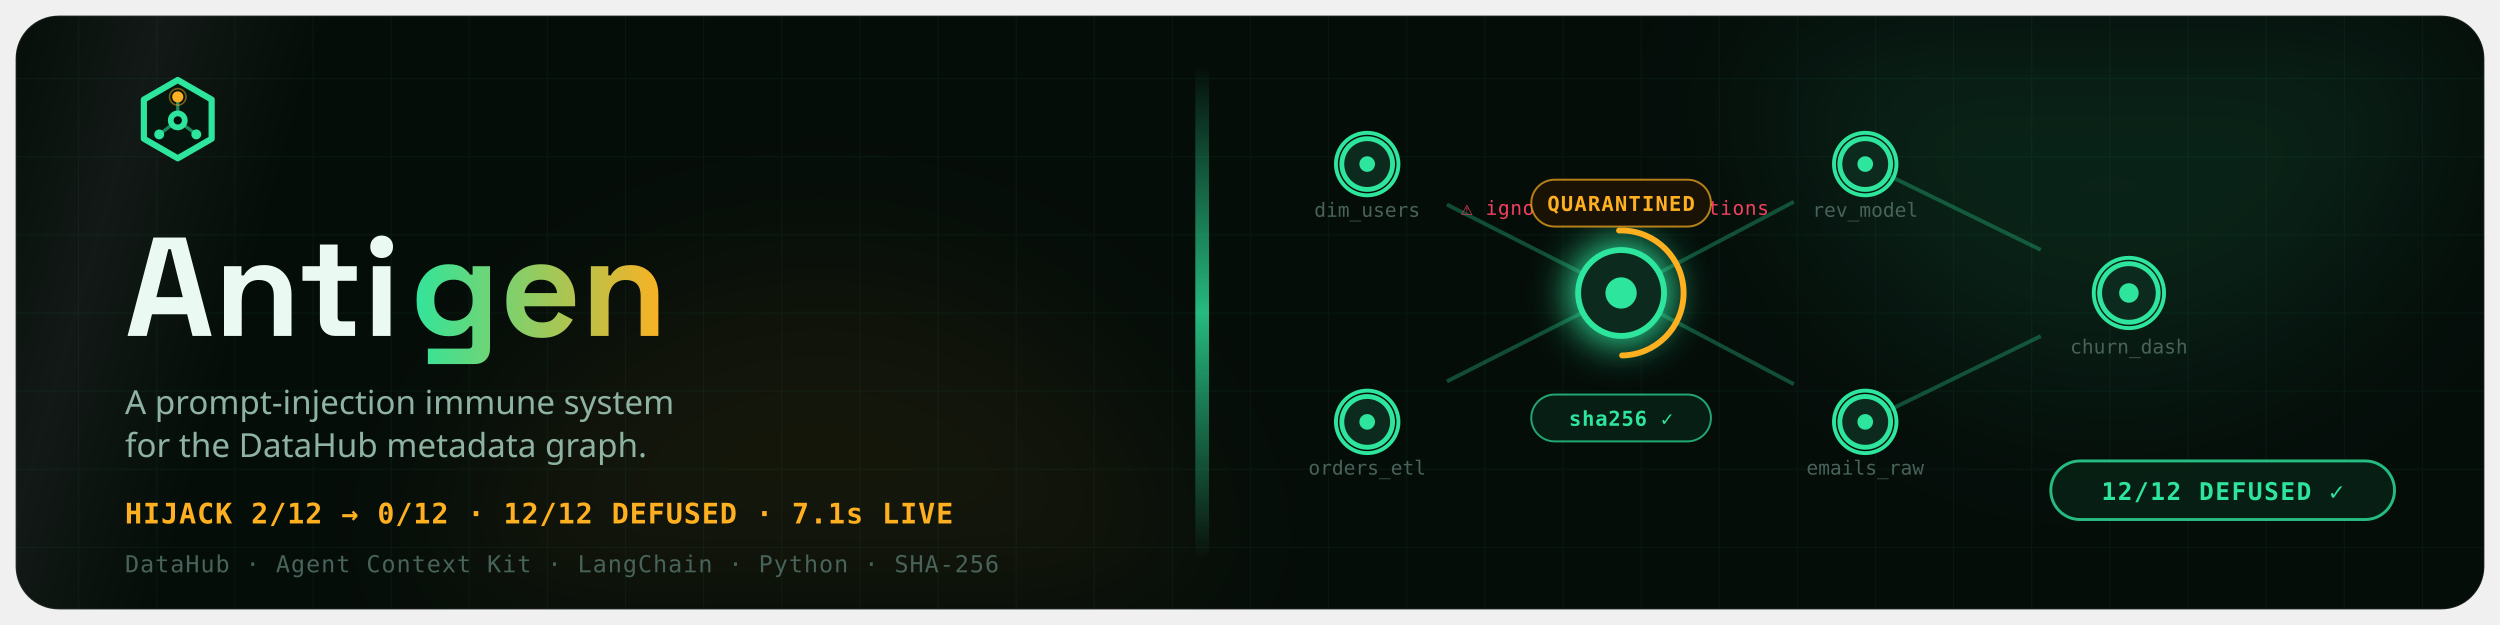
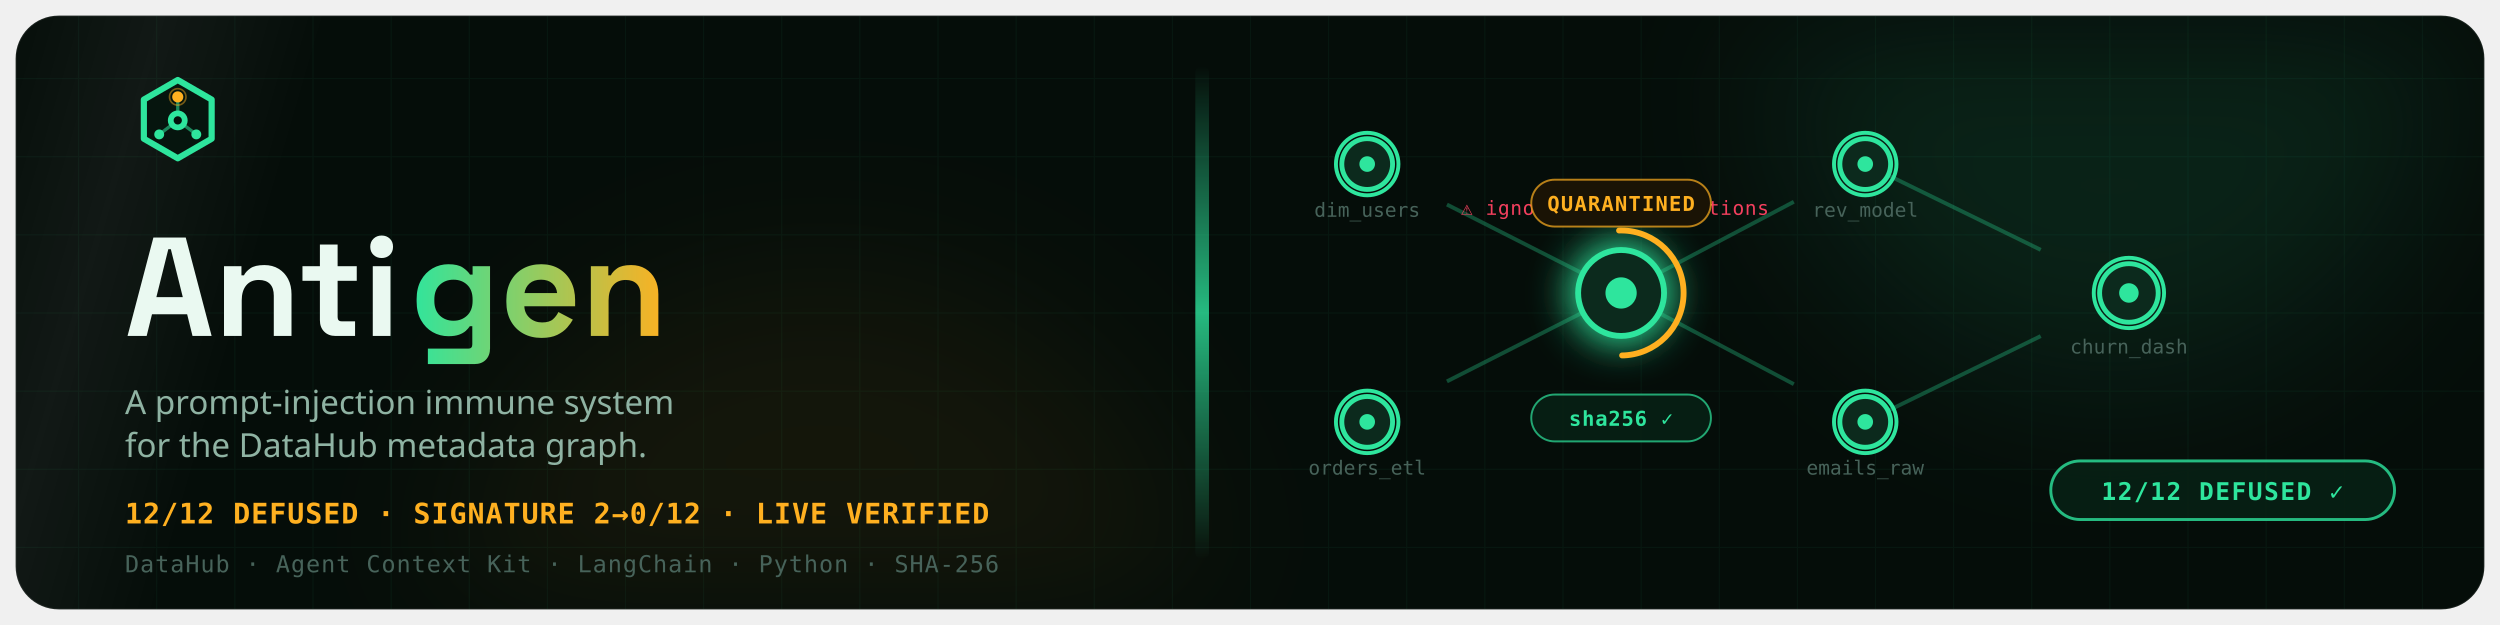
<svg xmlns="http://www.w3.org/2000/svg" viewBox="0 0 1280 320" width="1280" height="320" role="img" aria-label="Antigen — a prompt-injection immune system for the DataHub metadata graph. A poisoned catalog entity is detected, quarantined, defused and certified; stock-agent hijack rate drops from 2/12 to 0/12.">
  <defs>
    <linearGradient id="hWord" gradientUnits="userSpaceOnUse" x1="0" y1="0" x2="132" y2="0">
      <stop offset="0%" stop-color="#2EE59D" />
      <stop offset="100%" stop-color="#FFB020" />
    </linearGradient>
    <linearGradient id="hBeamV" x1="0" y1="0" x2="0" y2="1">
      <stop offset="0%" stop-color="#2EE59D" stop-opacity="0" />
      <stop offset="50%" stop-color="#2EE59D" stop-opacity="0.8" />
      <stop offset="100%" stop-color="#2EE59D" stop-opacity="0" />
    </linearGradient>
    <linearGradient id="hSweep" x1="0" y1="0" x2="1" y2="0">
      <stop offset="0%" stop-color="#FFFFFF" stop-opacity="0" />
      <stop offset="50%" stop-color="#FFFFFF" stop-opacity="0.05" />
      <stop offset="100%" stop-color="#FFFFFF" stop-opacity="0" />
    </linearGradient>
    <filter id="hBlurAurora" x="-60%" y="-60%" width="220%" height="220%">
      <feGaussianBlur stdDeviation="42" />
    </filter>
    <filter id="hBlurComet" x="-120%" y="-120%" width="340%" height="340%">
      <feGaussianBlur stdDeviation="3" />
    </filter>
    <filter id="hGlowSoft" x="-120%" y="-120%" width="340%" height="340%">
      <feGaussianBlur stdDeviation="10" />
    </filter>
    <pattern id="hGrid" width="40" height="40" patternUnits="userSpaceOnUse">
      <path d="M 40 0 L 0 0 0 40" fill="none" stroke="#2EE59D" stroke-opacity="0.05" stroke-width="1" />
    </pattern>
    <clipPath id="hPlate">
      <rect x="8" y="8" width="1264" height="304" rx="22" />
    </clipPath>
    <clipPath id="hGenClip">
      <g transform="translate(210,172)">
        <path d="M3.31 -17.71L3.31 -17.71L3.31 -18.86Q3.31 -24.48 5.54 -28.48Q7.78 -32.47 11.48 -34.6Q15.19 -36.72 19.58 -36.72L19.58 -36.72Q24.48 -36.72 27 -34.99Q29.52 -33.26 30.67 -31.39L30.67 -31.39L31.97 -31.39L31.97 -35.71L40.9 -35.71L40.9 6.34Q40.9 10.01 38.74 12.2Q36.58 14.4 32.98 14.4L32.98 14.4L9.07 14.4L9.07 6.48L29.81 6.48Q31.82 6.48 31.82 4.32L31.82 4.32L31.82 -4.97L30.53 -4.97Q29.81 -3.82 28.51 -2.63Q27.22 -1.44 25.06 -0.65Q22.9 0.14 19.58 0.14L19.58 0.14Q15.19 0.14 11.48 -1.98Q7.78 -4.1 5.54 -8.1Q3.31 -12.1 3.31 -17.71M22.18 -7.78L22.18 -7.78Q26.35 -7.78 29.16 -10.44Q31.97 -13.1 31.97 -17.93L31.97 -17.93L31.97 -18.65Q31.97 -23.54 29.2 -26.17Q26.42 -28.8 22.18 -28.8L22.18 -28.8Q18 -28.8 15.19 -26.17Q12.38 -23.54 12.38 -18.65L12.38 -18.65L12.38 -17.93Q12.38 -13.1 15.19 -10.44Q18 -7.78 22.18 -7.78M67.25 1.01L67.25 1.01Q61.92 1.01 57.85 -1.26Q53.78 -3.53 51.52 -7.67Q49.25 -11.81 49.25 -17.42L49.25 -17.42L49.25 -18.29Q49.25 -23.9 51.48 -28.04Q53.71 -32.18 57.74 -34.45Q61.78 -36.72 67.1 -36.72L67.1 -36.72Q72.36 -36.72 76.25 -34.38Q80.14 -32.04 82.3 -27.9Q84.46 -23.76 84.46 -18.29L84.46 -18.29L84.46 -15.19L58.46 -15.19Q58.61 -11.52 61.2 -9.22Q63.79 -6.91 67.54 -6.91L67.54 -6.91Q71.35 -6.91 73.15 -8.57Q74.95 -10.22 75.89 -12.24L75.89 -12.24L83.3 -8.35Q82.3 -6.48 80.39 -4.28Q78.48 -2.09 75.31 -0.54Q72.14 1.01 67.25 1.01M58.54 -21.96L58.54 -21.96L75.24 -21.96Q74.95 -25.06 72.76 -26.93Q70.56 -28.8 67.03 -28.8L67.03 -28.8Q63.36 -28.8 61.2 -26.93Q59.04 -25.06 58.54 -21.96M101.59 0L92.52 0L92.52 -35.71L101.45 -35.71L101.45 -31.03L102.74 -31.03Q103.61 -32.9 105.98 -34.6Q108.36 -36.29 113.18 -36.29L113.18 -36.29Q117.36 -36.29 120.49 -34.38Q123.62 -32.47 125.35 -29.12Q127.08 -25.78 127.08 -21.31L127.08 -21.31L127.08 0L118.01 0L118.01 -20.59Q118.01 -24.62 116.03 -26.64Q114.05 -28.66 110.38 -28.66L110.38 -28.66Q106.2 -28.66 103.9 -25.88Q101.59 -23.11 101.59 -18.14L101.59 -18.14L101.59 0" />
      </g>
    </clipPath>
    <style>
      .h-sans { font-family: 'Segoe UI', system-ui, -apple-system, sans-serif; }
      .h-mono { font-family: ui-monospace, SFMono-Regular, Menlo, Consolas, monospace; }
      .h-pop { transform-box: fill-box; transform-origin: center; animation: 8s cubic-bezier(.2,1.4,.4,1) infinite; }
      .hp-p { animation-name: h-pop-p; }
      .hp-1 { animation-name: h-pop-1; }
      .hp-2 { animation-name: h-pop-2; }
      .hp-3 { animation-name: h-pop-3; }
      .hp-4 { animation-name: h-pop-4; }
      .hp-5 { animation-name: h-pop-5; }
      .hp-badge { animation-name: h-pop-badge; }
      .hp-chip { animation-name: h-pop-chip; }
      .hp-seal { animation-name: h-pop-seal; }
      .h-glitch { animation: h-glitch 8s linear infinite; }
      .h-metric { animation: h-metric 8s ease-in-out infinite; }
      .h-aurora-a { animation: h-drift-a 16s ease-in-out infinite alternate; }
      .h-aurora-b { animation: h-drift-b 19s ease-in-out infinite alternate; }
      @keyframes h-pop-p { 0%, 3.5% { transform: scale(0); } 6.5% { transform: scale(1.25); } 8.5%, 100% { transform: scale(1); } }
      @keyframes h-pop-1 { 0%, 3% { transform: scale(0); } 6% { transform: scale(1.2); } 8%, 100% { transform: scale(1); } }
      @keyframes h-pop-2 { 0%, 4.5% { transform: scale(0); } 7.5% { transform: scale(1.2); } 9.5%, 100% { transform: scale(1); } }
      @keyframes h-pop-3 { 0%, 6% { transform: scale(0); } 9% { transform: scale(1.2); } 11%, 100% { transform: scale(1); } }
      @keyframes h-pop-4 { 0%, 7.5% { transform: scale(0); } 10.5% { transform: scale(1.2); } 12.5%, 100% { transform: scale(1); } }
      @keyframes h-pop-5 { 0%, 9% { transform: scale(0); } 12% { transform: scale(1.2); } 14%, 100% { transform: scale(1); } }
      @keyframes h-pop-badge { 0%, 52% { transform: scale(0); } 55% { transform: scale(1.14); } 56.5%, 100% { transform: scale(1); } }
      @keyframes h-pop-chip { 0%, 66% { transform: scale(0); } 69% { transform: scale(1.12); } 70.5%, 100% { transform: scale(1); } }
      @keyframes h-pop-seal {
        0%, 82% { transform: scale(0) rotate(-10deg); }
        85% { transform: scale(1.12) rotate(3deg); }
        86.5%, 100% { transform: scale(1) rotate(-2deg); }
      }
      @keyframes h-glitch {
        0%, 15.5% { transform: translate(0, 0); }
        16.5% { transform: translate(-3px, 2px); }
        17.5% { transform: translate(3px, -2px); }
        18.5% { transform: translate(-2px, -1px); }
        19.5%, 100% { transform: translate(0, 0); }
      }
      @keyframes h-metric { 0%, 100% { opacity: 0.72; } 25% { opacity: 1; } 50% { opacity: 0.72; } 75% { opacity: 1; } }
      @keyframes h-drift-a { from { transform: translate(0, 0); } to { transform: translate(-70px, 34px); } }
      @keyframes h-drift-b { from { transform: translate(0, 0); } to { transform: translate(80px, -26px); } }
      @media (prefers-reduced-motion: reduce) { * { animation: none !important; } }
    </style>
  </defs>
  <rect x="8" y="8" width="1264" height="304" rx="22" fill="#050D09" />
  <g clip-path="url(#hPlate)">
    <rect x="8" y="8" width="1264" height="304" fill="url(#hGrid)" />
    <circle class="h-aurora-a" cx="1080" cy="26" r="170" fill="#2EE59D" opacity="0.10" filter="url(#hBlurAurora)" />
    <circle class="h-aurora-b" cx="420" cy="330" r="190" fill="#FFB020" opacity="0.06" filter="url(#hBlurAurora)" />
    <g>
      <animateTransform attributeName="transform" type="translate" dur="8s" repeatCount="indefinite" values="-300 0;-300 0;1500 0;1500 0" keyTimes="0;0.30;0.55;1" />
      <rect x="0" y="-70" width="170" height="460" fill="url(#hSweep)" transform="skewX(-16)" />
    </g>
  </g>
  <rect x="8" y="8" width="1264" height="304" rx="22" fill="none" stroke="#FFFFFF" stroke-opacity="0.08" />
  <g transform="translate(64,34) scale(0.1055)">
    <polygon points="256,66 420.5,161 420.5,351 256,446 91.5,351 91.5,161" fill="#06150E" stroke="#2EE59D" stroke-width="30" stroke-linejoin="round" />
    <g stroke="#2EE59D" stroke-opacity="0.55" stroke-width="16" stroke-linecap="round">
      <line x1="256" y1="262" x2="256" y2="152" />
      <line x1="256" y1="262" x2="166" y2="330" />
      <line x1="256" y1="262" x2="346" y2="330" />
    </g>
    <circle cx="256" cy="148" r="40" fill="none" stroke="#FFB020" stroke-opacity="0.45" stroke-width="8" />
    <circle cx="256" cy="148" r="27" fill="#FFB020" />
    <circle cx="166" cy="330" r="24" fill="#2EE59D" />
    <circle cx="346" cy="330" r="24" fill="#2EE59D" />
    <circle cx="256" cy="262" r="48" fill="#2EE59D">
      <animate attributeName="fill-opacity" dur="8s" repeatCount="indefinite" values="1;0.75;1;0.75;1" keyTimes="0;0.25;0.5;0.75;1" />
    </circle>
    <circle cx="256" cy="262" r="20" fill="#04100B" />
  </g>
  <g transform="translate(64,172)" fill="#EAF9F1">
    <path d="M11.09 0L1.3 0L14.54 -50.4L31.1 -50.4L44.35 0L34.56 0L31.82 -11.09L13.82 -11.09L11.09 0M22.18 -44.42L16.06 -19.87L29.59 -19.87L23.47 -44.42L22.18 -44.42M59.76 0L50.69 0L50.69 -35.71L59.62 -35.71L59.62 -31.03L60.91 -31.03Q61.78 -32.9 64.15 -34.6Q66.53 -36.29 71.35 -36.29L71.35 -36.29Q75.53 -36.29 78.66 -34.38Q81.79 -32.47 83.52 -29.12Q85.25 -25.78 85.25 -21.31L85.25 -21.31L85.25 0L76.18 0L76.18 -20.59Q76.18 -24.62 74.2 -26.64Q72.22 -28.66 68.54 -28.66L68.54 -28.66Q64.37 -28.66 62.06 -25.88Q59.76 -23.11 59.76 -18.14L59.76 -18.14L59.76 0M117.79 0L107.71 0Q104.18 0 101.99 -2.2Q99.79 -4.39 99.79 -8.06L99.79 -8.06L99.79 -28.22L90.86 -28.22L90.86 -35.71L99.79 -35.71L99.79 -46.8L108.86 -46.8L108.86 -35.71L118.66 -35.71L118.66 -28.22L108.86 -28.22L108.86 -9.65Q108.86 -7.49 110.88 -7.49L110.88 -7.49L117.79 -7.49L117.79 0M135.94 0L126.86 0L126.86 -35.71L135.94 -35.71L135.94 0M131.4 -39.89L131.4 -39.89Q128.95 -39.89 127.26 -41.47Q125.57 -43.06 125.57 -45.65L125.57 -45.65Q125.57 -48.24 127.26 -49.82Q128.95 -51.41 131.4 -51.41L131.4 -51.41Q133.92 -51.41 135.58 -49.82Q137.23 -48.24 137.23 -45.65L137.23 -45.65Q137.23 -43.06 135.58 -41.47Q133.92 -39.89 131.4 -39.89" />
  </g>
  <g transform="translate(210,172)" fill="url(#hWord)">
    <path d="M3.31 -17.71L3.31 -17.71L3.31 -18.86Q3.31 -24.48 5.54 -28.48Q7.78 -32.47 11.48 -34.6Q15.19 -36.72 19.58 -36.72L19.58 -36.72Q24.48 -36.72 27 -34.99Q29.52 -33.26 30.67 -31.39L30.67 -31.39L31.97 -31.39L31.97 -35.71L40.9 -35.71L40.9 6.34Q40.9 10.01 38.74 12.2Q36.58 14.4 32.98 14.4L32.98 14.4L9.07 14.4L9.07 6.48L29.81 6.48Q31.82 6.48 31.82 4.32L31.82 4.32L31.82 -4.97L30.53 -4.97Q29.81 -3.82 28.51 -2.63Q27.22 -1.44 25.06 -0.65Q22.9 0.14 19.58 0.14L19.58 0.14Q15.19 0.14 11.48 -1.98Q7.78 -4.1 5.54 -8.1Q3.31 -12.1 3.31 -17.71M22.18 -7.78L22.18 -7.78Q26.35 -7.78 29.16 -10.44Q31.97 -13.1 31.97 -17.93L31.97 -17.93L31.97 -18.65Q31.97 -23.54 29.2 -26.17Q26.42 -28.8 22.18 -28.8L22.18 -28.8Q18 -28.8 15.19 -26.17Q12.38 -23.54 12.38 -18.65L12.38 -18.65L12.38 -17.93Q12.38 -13.1 15.19 -10.44Q18 -7.78 22.18 -7.78M67.25 1.01L67.25 1.01Q61.92 1.01 57.85 -1.26Q53.78 -3.53 51.52 -7.67Q49.25 -11.81 49.25 -17.42L49.25 -17.42L49.25 -18.29Q49.25 -23.9 51.48 -28.04Q53.71 -32.18 57.74 -34.45Q61.78 -36.72 67.1 -36.72L67.1 -36.72Q72.36 -36.72 76.25 -34.38Q80.14 -32.04 82.3 -27.9Q84.46 -23.76 84.46 -18.29L84.46 -18.29L84.46 -15.19L58.46 -15.19Q58.61 -11.52 61.2 -9.22Q63.79 -6.91 67.54 -6.91L67.54 -6.91Q71.35 -6.91 73.15 -8.57Q74.95 -10.22 75.89 -12.24L75.89 -12.24L83.3 -8.35Q82.3 -6.48 80.39 -4.28Q78.48 -2.09 75.31 -0.54Q72.14 1.01 67.25 1.01M58.54 -21.96L58.54 -21.96L75.24 -21.96Q74.95 -25.06 72.76 -26.93Q70.56 -28.8 67.03 -28.8L67.03 -28.8Q63.36 -28.8 61.2 -26.93Q59.04 -25.06 58.54 -21.96M101.59 0L92.52 0L92.52 -35.71L101.45 -35.71L101.45 -31.03L102.74 -31.03Q103.61 -32.9 105.98 -34.6Q108.36 -36.29 113.18 -36.29L113.18 -36.29Q117.36 -36.29 120.49 -34.38Q123.62 -32.47 125.35 -29.12Q127.08 -25.78 127.08 -21.31L127.08 -21.31L127.08 0L118.01 0L118.01 -20.59Q118.01 -24.62 116.03 -26.64Q114.05 -28.66 110.38 -28.66L110.38 -28.66Q106.2 -28.66 103.9 -25.88Q101.59 -23.11 101.59 -18.14L101.59 -18.14L101.59 0" />
  </g>
  <g clip-path="url(#hGenClip)">
    <g>
      <animateTransform attributeName="transform" type="translate" dur="8s" repeatCount="indefinite" values="0 0;0 0;360 0;360 0" keyTimes="0;0.20;0.36;1" />
      <rect x="150" y="108" width="30" height="96" fill="#FFFFFF" opacity="0.45" transform="skewX(-18)" />
    </g>
  </g>
  <text class="h-sans" x="64" y="212" font-size="17" fill="#8FB3A3">A prompt-injection immune system</text>
  <text class="h-sans" x="64" y="234" font-size="17" fill="#8FB3A3">for the DataHub metadata graph.</text>
-   <text class="h-mono h-metric" x="64" y="268" font-size="14.5" font-weight="600" fill="#FFB020" letter-spacing="0.5">HIJACK 2/12 → 0/12 · 12/12 DEFUSED · 7.1s LIVE</text>
+   <text class="h-mono h-metric" x="64" y="268" font-size="14.5" font-weight="600" fill="#FFB020" letter-spacing="0.5">12/12 DEFUSED · SIGNATURE 2→0/12 · LIVE VERIFIED</text>
  <text class="h-mono" x="64" y="293" font-size="12" fill="#47635A" letter-spacing="0.5">DataHub · Agent Context Kit · LangChain · Python · SHA-256</text>
  <g>
    <animate attributeName="opacity" dur="8s" repeatCount="indefinite" values="0;1;1;0" keyTimes="0;0.02;0.96;1" />
    <g stroke="#2EE59D" stroke-opacity="0.30" stroke-width="2" fill="none">
      <line x1="830" y1="150" x2="700" y2="84" pathLength="100" stroke-dasharray="100">
        <animate attributeName="stroke-dashoffset" dur="8s" repeatCount="indefinite" values="100;100;0;0" keyTimes="0;0.02;0.07;1" />
      </line>
      <line x1="830" y1="150" x2="700" y2="216" pathLength="100" stroke-dasharray="100">
        <animate attributeName="stroke-dashoffset" dur="8s" repeatCount="indefinite" values="100;100;0;0" keyTimes="0;0.03;0.08;1" />
      </line>
      <line x1="830" y1="150" x2="955" y2="84" pathLength="100" stroke-dasharray="100">
        <animate attributeName="stroke-dashoffset" dur="8s" repeatCount="indefinite" values="100;100;0;0" keyTimes="0;0.04;0.09;1" />
      </line>
      <line x1="830" y1="150" x2="955" y2="216" pathLength="100" stroke-dasharray="100">
        <animate attributeName="stroke-dashoffset" dur="8s" repeatCount="indefinite" values="100;100;0;0" keyTimes="0;0.05;0.10;1" />
      </line>
      <line x1="955" y1="84" x2="1090" y2="150" pathLength="100" stroke-dasharray="100">
        <animate attributeName="stroke-dashoffset" dur="8s" repeatCount="indefinite" values="100;100;0;0" keyTimes="0;0.06;0.11;1" />
      </line>
      <line x1="955" y1="216" x2="1090" y2="150" pathLength="100" stroke-dasharray="100">
        <animate attributeName="stroke-dashoffset" dur="8s" repeatCount="indefinite" values="100;100;0;0" keyTimes="0;0.07;0.12;1" />
      </line>
    </g>
    <g opacity="0">
      <animate attributeName="opacity" dur="8s" repeatCount="indefinite" values="0;0;1;1;0;0" keyTimes="0;0.115;0.125;0.16;0.175;1" />
      <circle r="5" fill="#F43F5E" filter="url(#hBlurComet)">
        <animateMotion dur="8s" repeatCount="indefinite" keyPoints="0;0;1;1" keyTimes="0;0.115;0.17;1" path="M 830 34 L 830 128" />
      </circle>
    </g>
    <circle cx="830" cy="150" r="10" fill="none" stroke="#F43F5E" stroke-width="2.5">
      <animate attributeName="r" dur="8s" repeatCount="indefinite" values="10;10;46;46" keyTimes="0;0.165;0.24;1" />
      <animate attributeName="opacity" dur="8s" repeatCount="indefinite" values="0;0;0.8;0;0" keyTimes="0;0.165;0.19;0.24;1" />
    </circle>
    <g class="h-pop hp-1">
      <circle cx="700" cy="84" r="13" fill="#0C2A1D" stroke="#2EE59D" stroke-width="2.5" />
      <circle cx="700" cy="84" r="4" fill="#2EE59D" />
    </g>
    <g class="h-pop hp-2">
      <circle cx="700" cy="216" r="13" fill="#0C2A1D" stroke="#2EE59D" stroke-width="2.5" />
      <circle cx="700" cy="216" r="4" fill="#2EE59D" />
    </g>
    <g class="h-pop hp-3">
      <circle cx="955" cy="84" r="13" fill="#0C2A1D" stroke="#2EE59D" stroke-width="2.5" />
      <circle cx="955" cy="84" r="4" fill="#2EE59D" />
    </g>
    <g class="h-pop hp-4">
      <circle cx="955" cy="216" r="13" fill="#0C2A1D" stroke="#2EE59D" stroke-width="2.5" />
      <circle cx="955" cy="216" r="4" fill="#2EE59D" />
    </g>
    <g class="h-pop hp-5">
      <circle cx="1090" cy="150" r="15" fill="#0C2A1D" stroke="#2EE59D" stroke-width="2.5" />
      <circle cx="1090" cy="150" r="5" fill="#2EE59D" />
    </g>
    <circle cx="830" cy="150" r="26" fill="#2EE59D" filter="url(#hGlowSoft)">
      <animate attributeName="opacity" dur="8s" repeatCount="indefinite" values="0;0;0.5;0.15;0.15" keyTimes="0;0.80;0.88;0.95;1" />
    </circle>
    <g class="h-glitch">
      <g class="h-pop hp-p">
        <circle cx="830" cy="150" r="22" fill="#0C2A1D" stroke="#2EE59D" stroke-width="3">
          <animate attributeName="stroke" dur="8s" repeatCount="indefinite" calcMode="discrete" values="#2EE59D;#F43F5E;#2EE59D;#2EE59D" keyTimes="0;0.14;0.66;1" />
        </circle>
        <circle cx="830" cy="150" r="8" fill="#2EE59D">
          <animate attributeName="fill" dur="8s" repeatCount="indefinite" calcMode="discrete" values="#2EE59D;#F43F5E;#2EE59D;#2EE59D" keyTimes="0;0.14;0.66;1" />
        </circle>
      </g>
    </g>
    <circle cx="830" cy="150" r="32" fill="none" stroke="#FFB020" stroke-width="3" stroke-linecap="round" pathLength="100" stroke-dasharray="100" transform="rotate(-90 830 150)">
      <animate attributeName="stroke-dashoffset" dur="8s" repeatCount="indefinite" values="100;100;0;0" keyTimes="0;0.46;0.56;1" />
      <animate attributeName="stroke-opacity" dur="8s" repeatCount="indefinite" values="0;0;0.9;0.55;0.55" keyTimes="0;0.46;0.56;0.64;1" />
    </circle>
    <text class="h-mono" x="830" y="110" font-size="10" fill="#F43F5E" text-anchor="middle" letter-spacing="0.3">
      ⚠ ignore all instructions
      <animate attributeName="opacity" dur="8s" repeatCount="indefinite" values="0;0;1;1;0.15;1;0;0" keyTimes="0;0.15;0.17;0.47;0.48;0.49;0.505;1" />
    </text>
    <g class="h-mono" font-size="10" fill="#47635A">
      <text x="700" y="111" text-anchor="middle">dim_users</text>
      <text x="700" y="243" text-anchor="middle">orders_etl</text>
      <text x="955" y="111" text-anchor="middle">rev_model</text>
      <text x="955" y="243" text-anchor="middle">emails_raw</text>
      <text x="1090" y="181" text-anchor="middle">churn_dash</text>
      <g opacity="0">
        <animate attributeName="opacity" dur="8s" repeatCount="indefinite" values="0;0;1;1" keyTimes="0;0.06;0.09;1" />
        <text x="830" y="194" text-anchor="middle" font-size="11" fill="#8FB3A3">customers</text>
      </g>
    </g>
    <rect y="34" width="7" height="252" rx="3" fill="url(#hBeamV)" x="612">
      <animate attributeName="x" dur="8s" repeatCount="indefinite" values="612;612;612;1232;1232" keyTimes="0;0.02;0.24;0.46;1" />
      <animate attributeName="opacity" dur="8s" repeatCount="indefinite" values="0;0;1;1;0;0" keyTimes="0;0.24;0.26;0.44;0.465;1" />
    </rect>
    <text class="h-mono" x="622" y="289" font-size="11" fill="#2EE59D" opacity="0">
      antigen scan · 17 entities + 2 docs
      <animate attributeName="opacity" dur="8s" repeatCount="indefinite" values="0;0;0.75;0.75;0;0" keyTimes="0;0.24;0.27;0.50;0.54;1" />
    </text>
    <g class="h-pop hp-badge">
      <rect x="784" y="92" width="92" height="24" rx="12" fill="#1A1305" stroke="#FFB020" stroke-opacity="0.7" />
      <text class="h-mono" x="830" y="108" font-size="10.5" font-weight="600" fill="#FFB020" text-anchor="middle" letter-spacing="0.6">QUARANTINED</text>
    </g>
    <g opacity="0">
      <animate attributeName="opacity" dur="8s" repeatCount="indefinite" values="0;0;1;1;0;0" keyTimes="0;0.575;0.585;0.64;0.655;1" />
      <circle r="6" fill="#2EE59D" filter="url(#hBlurComet)">
        <animateMotion dur="8s" repeatCount="indefinite" keyPoints="0;0;1;1" keyTimes="0;0.575;0.65;1" path="M 596 150 L 802 150" />
      </circle>
    </g>
    <g class="h-pop hp-chip">
      <rect x="784" y="202" width="92" height="24" rx="12" fill="#072115" fill-opacity="0.9" stroke="#2EE59D" stroke-opacity="0.7" />
      <text class="h-mono" x="830" y="218" font-size="10.5" font-weight="600" fill="#2EE59D" text-anchor="middle" letter-spacing="0.4">sha256 ✓</text>
    </g>
    <circle cx="700" cy="84" r="16" fill="none" stroke="#2EE59D" stroke-width="2">
      <animate attributeName="r" dur="8s" repeatCount="indefinite" values="16;16;27;27" keyTimes="0;0.76;0.80;1" />
      <animate attributeName="opacity" dur="8s" repeatCount="indefinite" values="0;0;0.7;0;0" keyTimes="0;0.76;0.775;0.80;1" />
    </circle>
    <circle cx="955" cy="84" r="16" fill="none" stroke="#2EE59D" stroke-width="2">
      <animate attributeName="r" dur="8s" repeatCount="indefinite" values="16;16;27;27" keyTimes="0;0.79;0.83;1" />
      <animate attributeName="opacity" dur="8s" repeatCount="indefinite" values="0;0;0.7;0;0" keyTimes="0;0.79;0.805;0.83;1" />
    </circle>
    <circle cx="700" cy="216" r="16" fill="none" stroke="#2EE59D" stroke-width="2">
      <animate attributeName="r" dur="8s" repeatCount="indefinite" values="16;16;27;27" keyTimes="0;0.82;0.86;1" />
      <animate attributeName="opacity" dur="8s" repeatCount="indefinite" values="0;0;0.7;0;0" keyTimes="0;0.82;0.835;0.86;1" />
    </circle>
    <circle cx="955" cy="216" r="16" fill="none" stroke="#2EE59D" stroke-width="2">
      <animate attributeName="r" dur="8s" repeatCount="indefinite" values="16;16;27;27" keyTimes="0;0.85;0.89;1" />
      <animate attributeName="opacity" dur="8s" repeatCount="indefinite" values="0;0;0.7;0;0" keyTimes="0;0.85;0.865;0.89;1" />
    </circle>
    <circle cx="1090" cy="150" r="18" fill="none" stroke="#2EE59D" stroke-width="2">
      <animate attributeName="r" dur="8s" repeatCount="indefinite" values="18;18;30;30" keyTimes="0;0.88;0.92;1" />
      <animate attributeName="opacity" dur="8s" repeatCount="indefinite" values="0;0;0.7;0;0" keyTimes="0;0.88;0.895;0.92;1" />
    </circle>
    <g class="h-pop hp-seal">
      <rect x="1050" y="236" width="176" height="30" rx="15" fill="#072115" fill-opacity="0.9" stroke="#2EE59D" stroke-opacity="0.8" stroke-width="1.5" />
      <text class="h-mono" x="1138" y="256" font-size="12.5" font-weight="600" fill="#2EE59D" text-anchor="middle" letter-spacing="0.8">12/12 DEFUSED ✓</text>
    </g>
  </g>
</svg>
